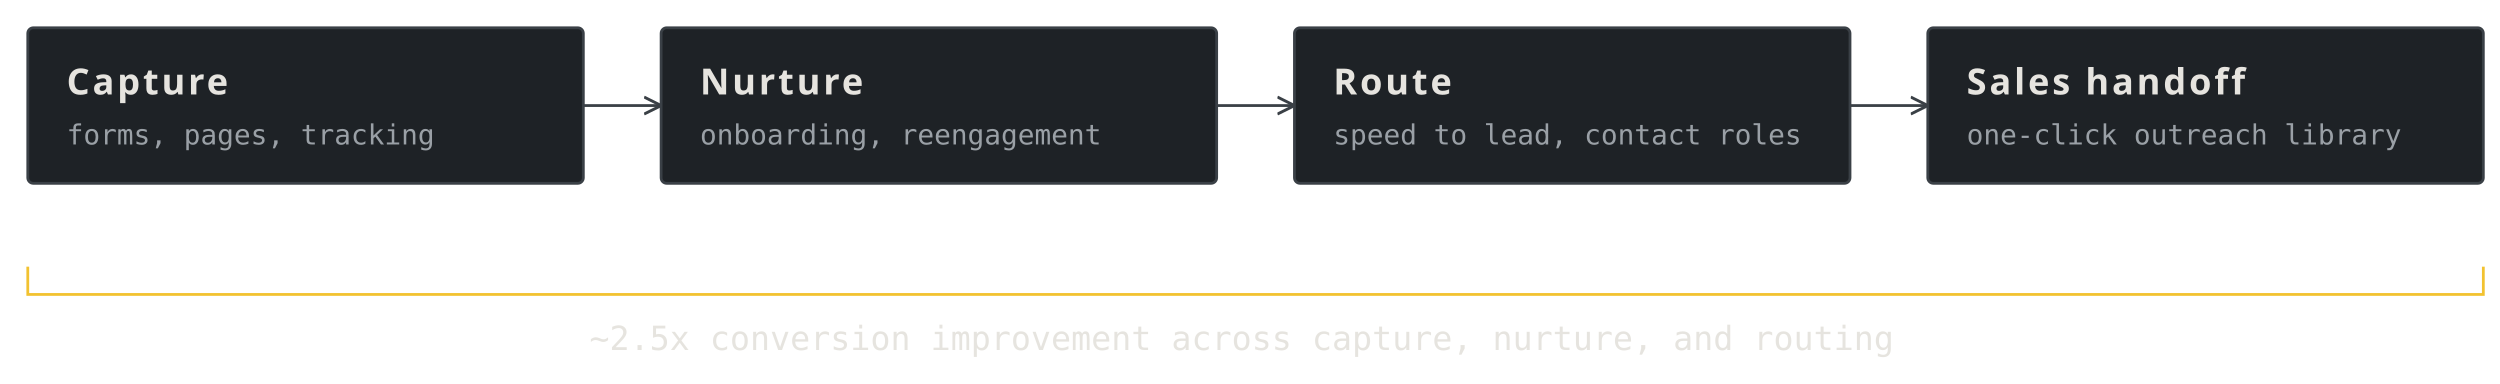
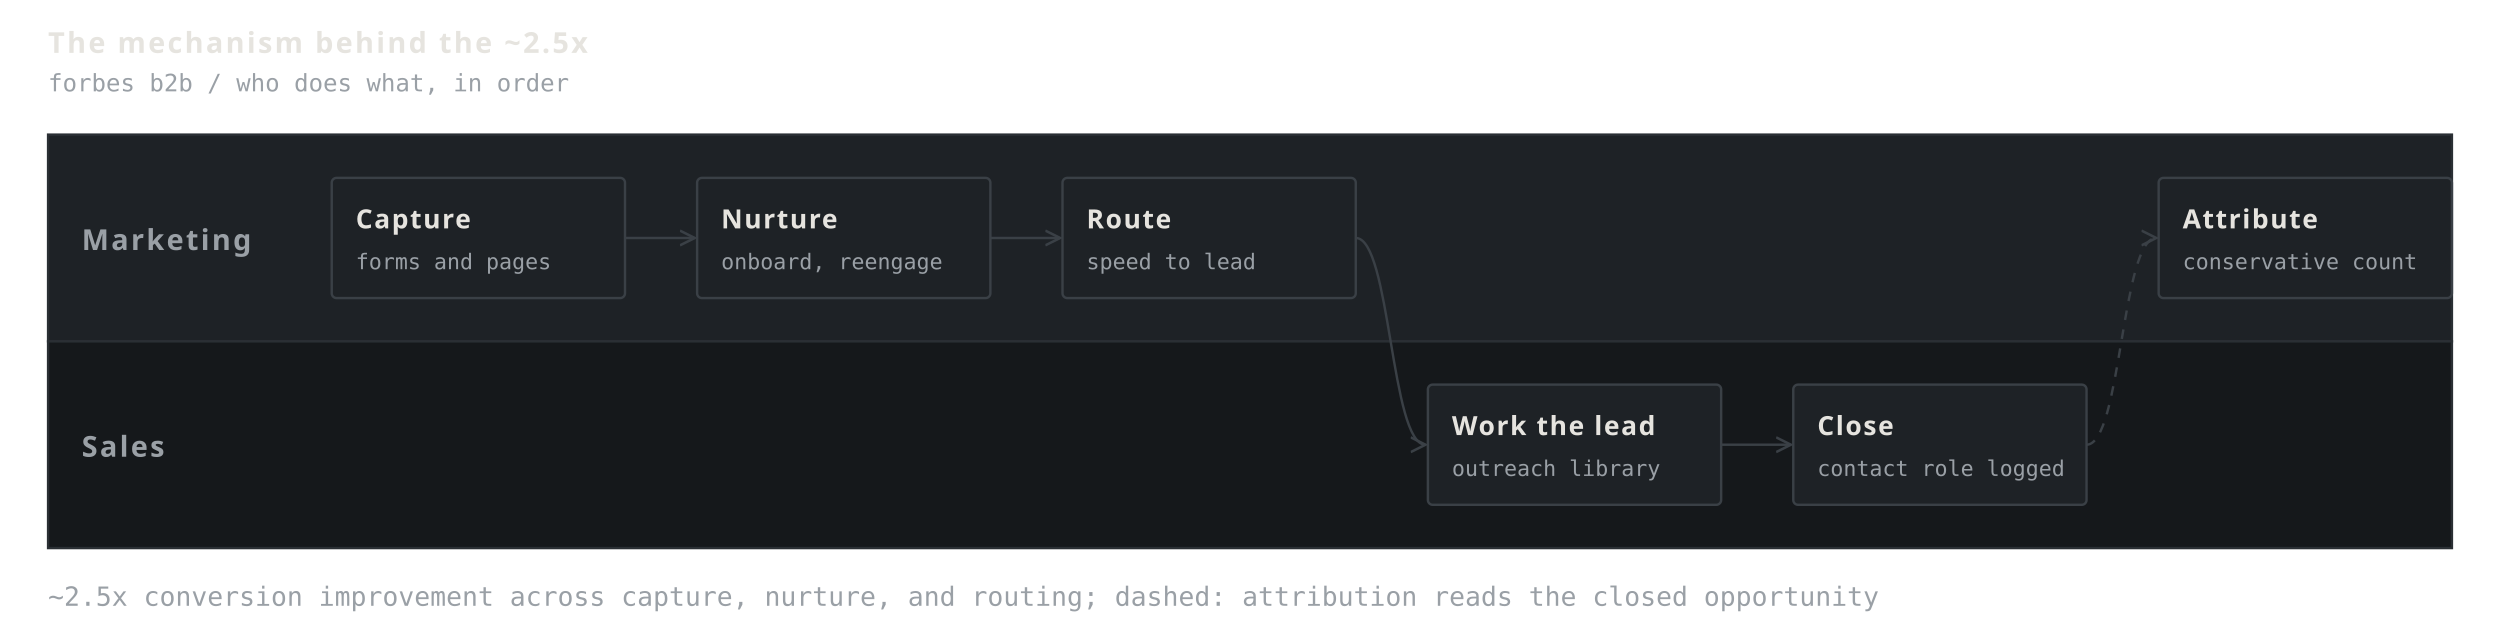
- <svg xmlns="http://www.w3.org/2000/svg" viewBox="0 0 900 138" role="img" aria-label="The funnel from capture through nurture and routing to the sales handoff, with what runs in each stage and a bracket marking the roughly 2.5x conversion improvement across them.">
+ <svg xmlns="http://www.w3.org/2000/svg" viewBox="0 0 1040 264" role="img" aria-label="The funnel as two lanes: marketing captures, nurtures, and routes; sales works the lead from the outreach library and closes; the closed opportunity's contact roles come back as attribution. About 2.5x conversion improvement across capture, nurture, and routing.">
  <defs>
    <marker id="ar-funnel" viewBox="0 0 8 8" refX="7" refY="4" markerWidth="7" markerHeight="7" orient="auto-start-reverse">
      <path d="M0,0.5 L7,4 L0,7.5" fill="none" stroke="#3A4046" stroke-width="1.2" />
    </marker>
  </defs>
-   <rect x="10" y="10" width="200" height="56" rx="2" fill="#1E2226" stroke="#3A4046" stroke-width="1" />
-   <text x="24" y="34" style="font:600 13px 'Barlow Condensed',sans-serif;letter-spacing:.08em;text-transform:uppercase" fill="#E6E4DF">Capture</text>
-   <text x="24" y="52" style="font:400 10px 'IBM Plex Mono',monospace" fill="#9AA0A6">forms, pages, tracking</text>
-   <path d="M210,38 L238,38" fill="none" stroke="#3A4046" stroke-width="1" marker-end="url(#ar-funnel)" />
-   <rect x="238" y="10" width="200" height="56" rx="2" fill="#1E2226" stroke="#3A4046" stroke-width="1" />
-   <text x="252" y="34" style="font:600 13px 'Barlow Condensed',sans-serif;letter-spacing:.08em;text-transform:uppercase" fill="#E6E4DF">Nurture</text>
-   <text x="252" y="52" style="font:400 10px 'IBM Plex Mono',monospace" fill="#9AA0A6">onboarding, reengagement</text>
-   <path d="M438,38 L466,38" fill="none" stroke="#3A4046" stroke-width="1" marker-end="url(#ar-funnel)" />
-   <rect x="466" y="10" width="200" height="56" rx="2" fill="#1E2226" stroke="#3A4046" stroke-width="1" />
-   <text x="480" y="34" style="font:600 13px 'Barlow Condensed',sans-serif;letter-spacing:.08em;text-transform:uppercase" fill="#E6E4DF">Route</text>
-   <text x="480" y="52" style="font:400 10px 'IBM Plex Mono',monospace" fill="#9AA0A6">speed to lead, contact roles</text>
-   <path d="M666,38 L694,38" fill="none" stroke="#3A4046" stroke-width="1" marker-end="url(#ar-funnel)" />
-   <rect x="694" y="10" width="200" height="56" rx="2" fill="#1E2226" stroke="#3A4046" stroke-width="1" />
-   <text x="708" y="34" style="font:600 13px 'Barlow Condensed',sans-serif;letter-spacing:.08em;text-transform:uppercase" fill="#E6E4DF">Sales handoff</text>
-   <text x="708" y="52" style="font:400 10px 'IBM Plex Mono',monospace" fill="#9AA0A6">one-click outreach library</text>
-   <path d="M10,96 L10,106 L894,106 L894,96" fill="none" stroke="#F2C230" stroke-width="1" />
-   <text x="447.0" y="126" text-anchor="middle" style="font:400 12px 'IBM Plex Mono',monospace" fill="#E6E4DF">~2.5x conversion improvement across capture, nurture, and routing</text>
+   <text x="20" y="22" style="font:600 12px 'Barlow Condensed',sans-serif;letter-spacing:.08em;text-transform:uppercase" fill="#E6E4DF">The mechanism behind the ~2.5x</text>
+   <text x="20" y="38" style="font:400 10px 'IBM Plex Mono',monospace" fill="#9AA0A6">forbes b2b / who does what, in order</text>
+   <rect x="20" y="56" width="1000" height="86" fill="#1E2226" stroke="#2A2F34" stroke-width="1" />
+   <text x="34" y="104.0" style="font:600 12px 'Barlow Condensed',sans-serif;letter-spacing:.08em;text-transform:uppercase" fill="#9AA0A6">Marketing</text>
+   <rect x="20" y="142" width="1000" height="86" fill="#15181B" stroke="#2A2F34" stroke-width="1" />
+   <text x="34" y="190.0" style="font:600 12px 'Barlow Condensed',sans-serif;letter-spacing:.08em;text-transform:uppercase" fill="#9AA0A6">Sales</text>
+   <rect x="138" y="74.0" width="122" height="50" rx="2" fill="#1E2226" stroke="#3A4046" stroke-width="1" />
+   <text x="148" y="95.0" style="font:600 11px 'Barlow Condensed',sans-serif;letter-spacing:.06em;text-transform:uppercase" fill="#E6E4DF">Capture</text>
+   <text x="148" y="112.0" style="font:400 9px 'IBM Plex Mono',monospace" fill="#9AA0A6">forms and pages</text>
+   <rect x="290" y="74.0" width="122" height="50" rx="2" fill="#1E2226" stroke="#3A4046" stroke-width="1" />
+   <text x="300" y="95.0" style="font:600 11px 'Barlow Condensed',sans-serif;letter-spacing:.06em;text-transform:uppercase" fill="#E6E4DF">Nurture</text>
+   <text x="300" y="112.0" style="font:400 9px 'IBM Plex Mono',monospace" fill="#9AA0A6">onboard, reengage</text>
+   <rect x="442" y="74.0" width="122" height="50" rx="2" fill="#1E2226" stroke="#3A4046" stroke-width="1" />
+   <text x="452" y="95.0" style="font:600 11px 'Barlow Condensed',sans-serif;letter-spacing:.06em;text-transform:uppercase" fill="#E6E4DF">Route</text>
+   <text x="452" y="112.0" style="font:400 9px 'IBM Plex Mono',monospace" fill="#9AA0A6">speed to lead</text>
+   <rect x="594" y="160.0" width="122" height="50" rx="2" fill="#1E2226" stroke="#3A4046" stroke-width="1" />
+   <text x="604" y="181.0" style="font:600 11px 'Barlow Condensed',sans-serif;letter-spacing:.06em;text-transform:uppercase" fill="#E6E4DF">Work the lead</text>
+   <text x="604" y="198.0" style="font:400 9px 'IBM Plex Mono',monospace" fill="#9AA0A6">outreach library</text>
+   <rect x="746" y="160.0" width="122" height="50" rx="2" fill="#1E2226" stroke="#3A4046" stroke-width="1" />
+   <text x="756" y="181.0" style="font:600 11px 'Barlow Condensed',sans-serif;letter-spacing:.06em;text-transform:uppercase" fill="#E6E4DF">Close</text>
+   <text x="756" y="198.0" style="font:400 9px 'IBM Plex Mono',monospace" fill="#9AA0A6">contact role logged</text>
+   <rect x="898" y="74.0" width="122" height="50" rx="2" fill="#1E2226" stroke="#3A4046" stroke-width="1" />
+   <text x="908" y="95.0" style="font:600 11px 'Barlow Condensed',sans-serif;letter-spacing:.06em;text-transform:uppercase" fill="#E6E4DF">Attribute</text>
+   <text x="908" y="112.0" style="font:400 9px 'IBM Plex Mono',monospace" fill="#9AA0A6">conservative count</text>
+   <path d="M260,99.0 L289,99.0" fill="none" stroke="#3A4046" stroke-width="1" marker-end="url(#ar-funnel)" />
+   <path d="M412,99.0 L441,99.0" fill="none" stroke="#3A4046" stroke-width="1" marker-end="url(#ar-funnel)" />
+   <path d="M564,99.0 C578.5,99.0 578.5,185.0 593,185.0" fill="none" stroke="#3A4046" stroke-width="1" marker-end="url(#ar-funnel)" />
+   <path d="M716,185.0 L745,185.0" fill="none" stroke="#3A4046" stroke-width="1" marker-end="url(#ar-funnel)" />
+   <path d="M868,185.0 C882.5,185.0 882.5,99.0 897,99.0" fill="none" stroke="#3A4046" stroke-width="1" stroke-dasharray="4 4" marker-end="url(#ar-funnel)" />
+   <text x="20" y="252" style="font:400 11px 'IBM Plex Mono',monospace" fill="#9AA0A6">~2.5x conversion improvement across capture, nurture, and routing; dashed: attribution reads the closed opportunity</text>
</svg>
